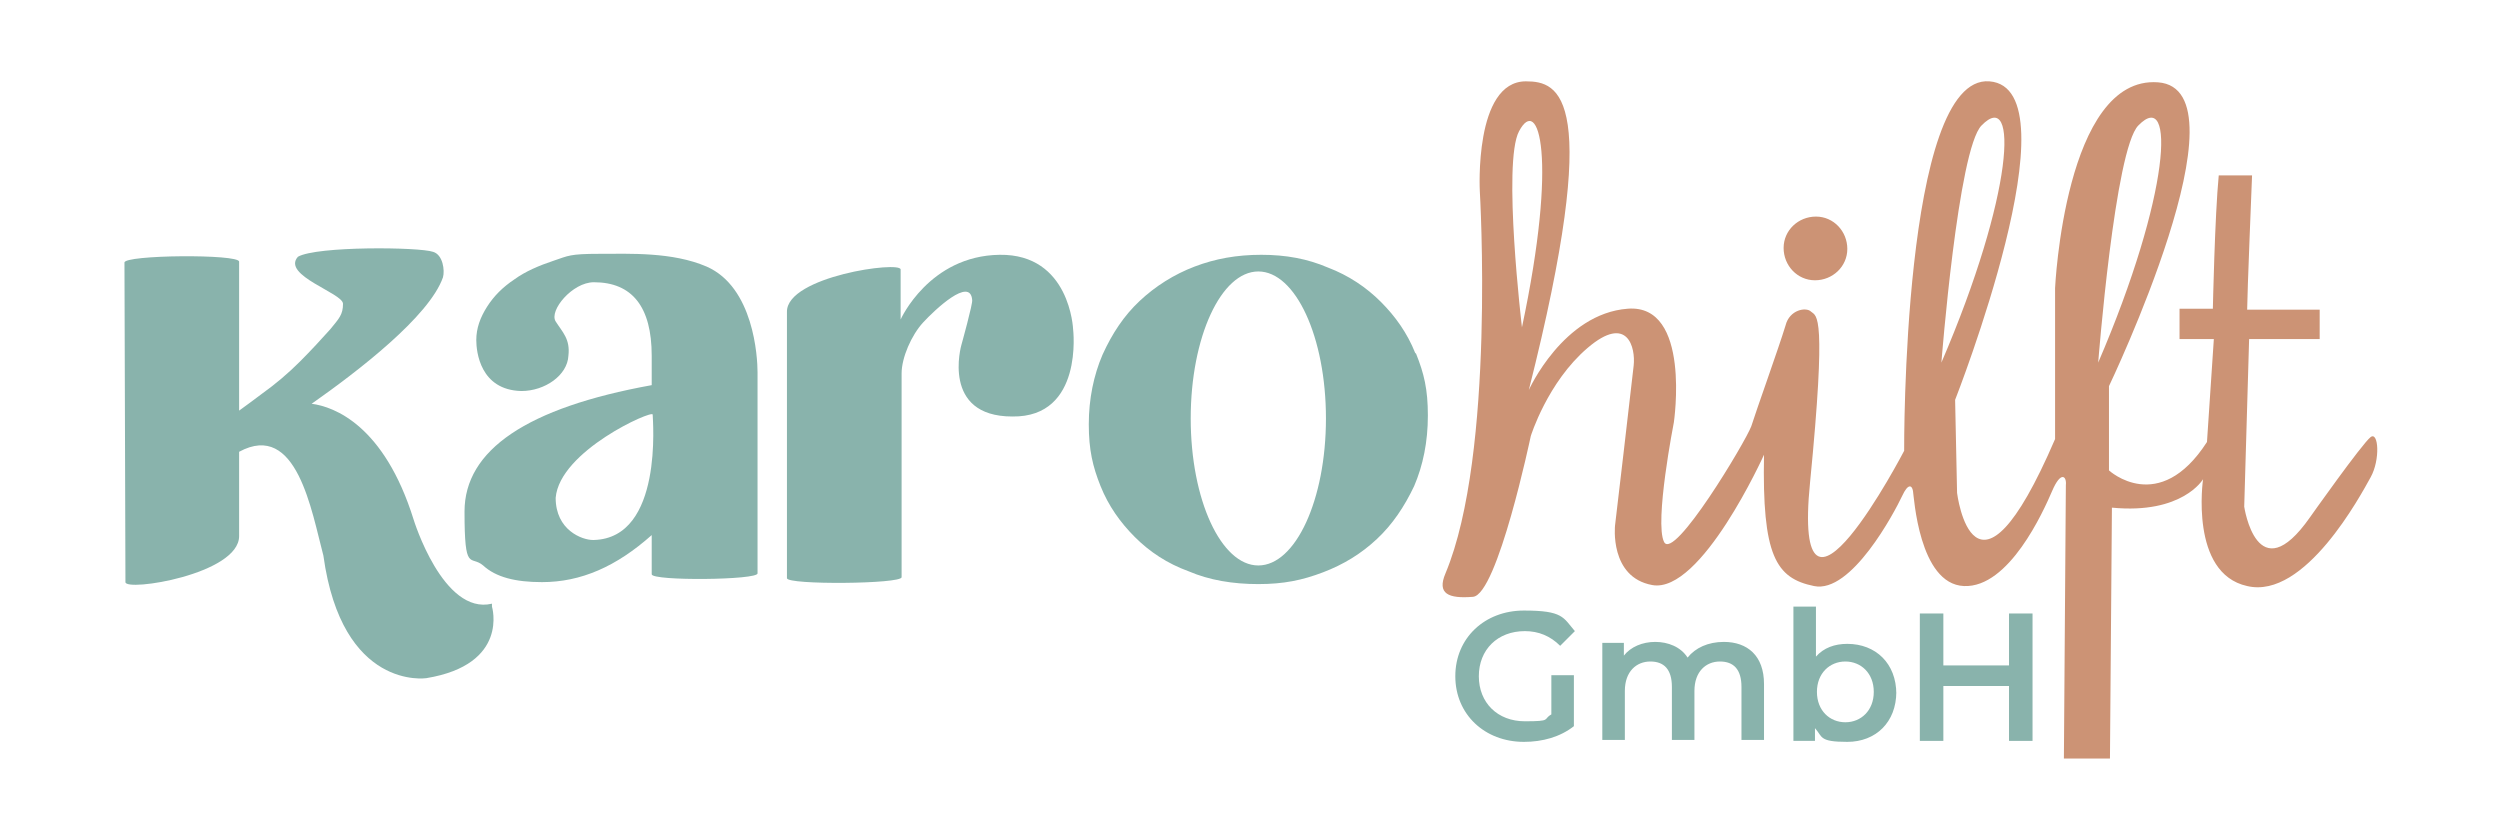
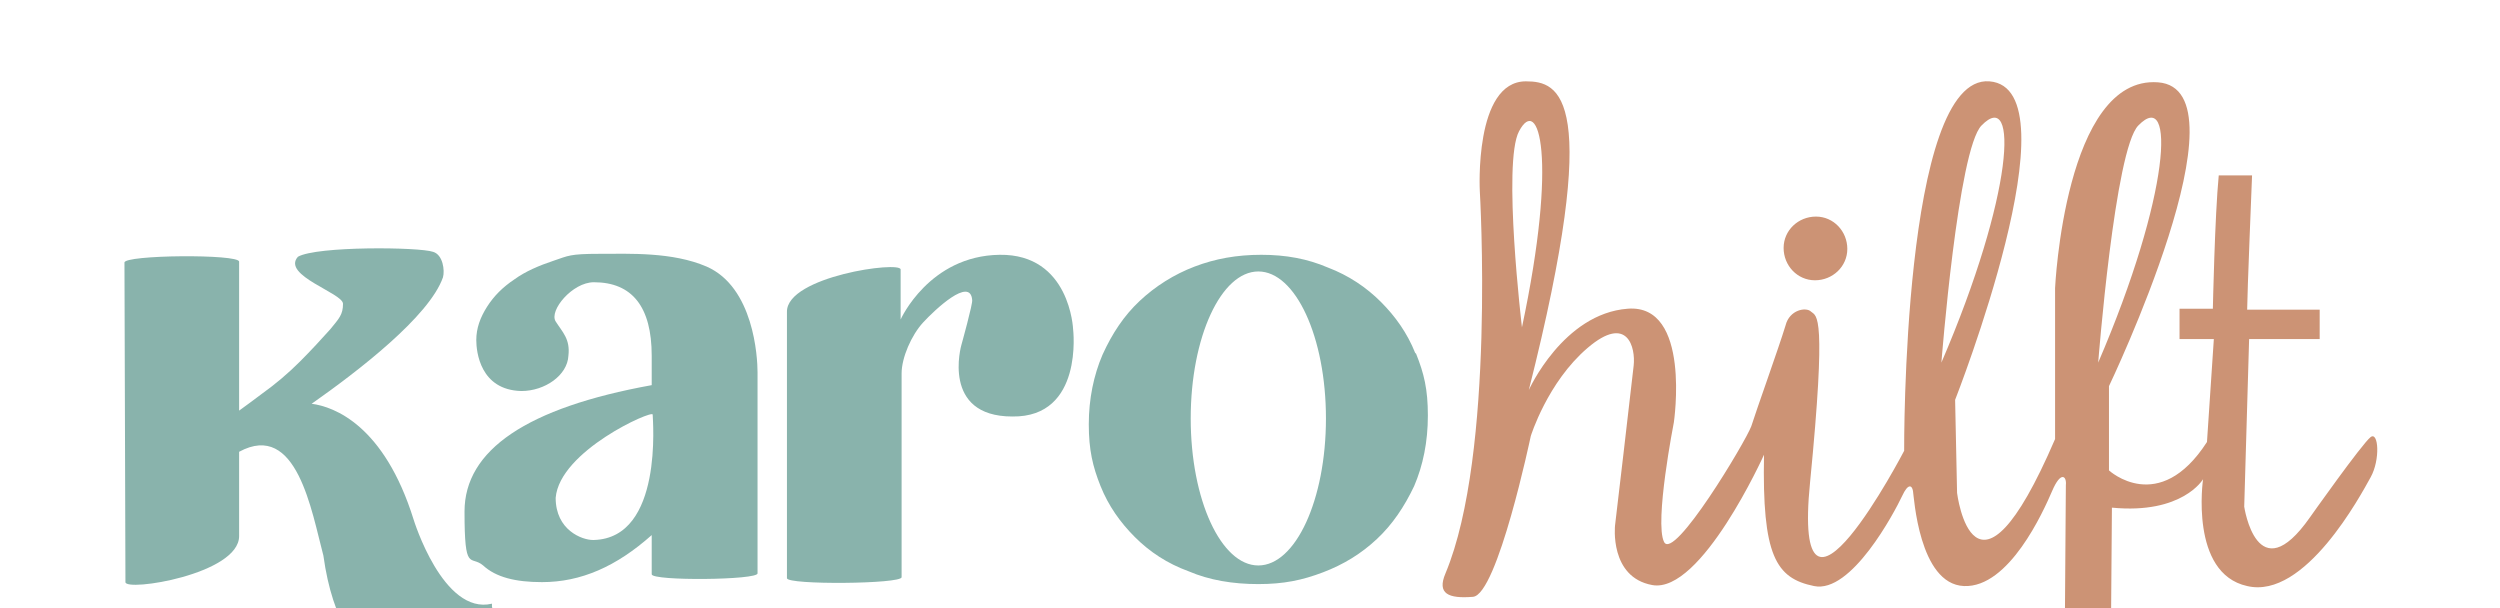
- <svg xmlns="http://www.w3.org/2000/svg" id="Ebene_1" version="1.1" viewBox="0 0 255.1 85">
+ <svg xmlns="http://www.w3.org/2000/svg" id="Ebene_1" version="1.1" viewBox="0 0 255.1 62">
  <defs>
    <style>
      .st0 {
        stroke: #e84928;
      }

      .st0, .st1 {
        fill: none;
        stroke-miterlimit: 10;
      }

      .st2 {
        fill: #cc9375;
      }

      .st1 {
        stroke: #010101;
        stroke-width: .5px;
      }

      .st3 {
        fill: #89b3ac;
      }
    </style>
  </defs>
  <g>
    <path class="st0" d="M88.3,27" />
    <path class="st1" d="M88.3,27" />
    <path class="st1" d="M88.3,27" />
    <path class="st1" d="M88.3,27" />
    <path class="st3" d="M144.4,36c-.8-2-2-3.7-3.5-5.2-1.5-1.5-3.3-2.7-5.4-3.5-2.1-.9-4.3-1.3-6.8-1.3s-4.7.4-6.8,1.2c-2.1.8-4,2-5.6,3.5-1.6,1.5-2.8,3.3-3.8,5.5-.9,2.1-1.4,4.5-1.4,7.1s.4,4.3,1.2,6.3c.8,2,2,3.7,3.5,5.2,1.5,1.5,3.3,2.7,5.5,3.5,2.1.9,4.5,1.3,7.1,1.3s4.5-.4,6.6-1.2c2.1-.8,3.9-1.9,5.5-3.4,1.6-1.5,2.8-3.3,3.8-5.4.9-2.1,1.4-4.5,1.4-7.2s-.4-4.3-1.2-6.3ZM128.4,57.7c-3.8,0-6.9-6.7-6.9-15s3.1-15,6.9-15,6.9,6.7,6.9,15-3.1,15-6.9,15Z" />
    <path class="st3" d="M91.9,27.5v5.1s2.9-6.5,10.1-6.6,7.5,7.6,7.5,7.6c0,0,1.1,9-6.2,8.9-7.3,0-5.2-7.3-5.2-7.3,0,0,1.2-4.3,1.1-4.6-.2-2.4-3.8,1-5,2.3-1.2,1.3-2.2,3.6-2.2,5.2s0,20.1,0,20.8-11.7.8-11.7.1,0-23.6,0-27.2,11.6-5.2,11.6-4.3Z" />
    <path class="st3" d="M77.3,38c0-1.6-.4-8.7-5.2-10.8-3.5-1.5-7.8-1.3-10.9-1.3s-3.2.2-4.7.7c-1.5.5-2.9,1.1-4,1.9-1.2.8-2.1,1.7-2.8,2.8-.7,1.1-1.1,2.2-1.1,3.4s.4,5.1,4.6,5.2c2.4,0,4.7-1.6,4.8-3.6.2-1.7-.6-2.4-1.3-3.5-.7-1.1,1.7-4,3.9-4,3.9,0,5.9,2.5,5.9,7.5v3c-12.7,2.3-19.1,6.6-19.1,12.9s.6,4.4,1.9,5.5c1.3,1.2,3.3,1.7,6,1.7,4,0,7.6-1.6,11.2-4.8,0,2.3,0,3.8,0,4,0,.7,10.9.6,10.8-.1,0-.7,0-19.3,0-20.8ZM60.5,55.1c-1.1,0-3.8-1-3.8-4.3.4-4.8,9.9-9,9.9-8.5s1.1,12.6-6,12.8Z" />
    <path class="st3" d="M50.2,61.6c-5,1.2-8-8.6-8-8.6-3-9.6-8.1-11.5-10.4-11.8,4.7-3.3,12-8.9,13.4-12.9.2-.7,0-2.3-1-2.6-1.4-.5-11.9-.6-13.8.5-1.7,1.9,4.6,3.7,4.6,4.8s-.4,1.5-1.3,2.6c-.9,1-1.9,2.1-3.1,3.3-1.2,1.2-2.5,2.3-3.9,3.3-.8.6-1.6,1.2-2.3,1.7,0-7.2,0-14.8,0-15.2,0-.8-11.8-.7-11.7.1,0,.8.1,31.6.1,32.6s11.6-.8,11.6-4.7,0-4.7,0-8.6c5.9-3.2,7.4,6.1,8.6,10.6,1.9,13.8,10.5,12.5,10.5,12.5,8.5-1.4,6.7-7.3,6.7-7.3Z" />
    <g>
      <path class="st2" d="M185.2,28.6c1.8,0,3.3-1.4,3.3-3.2,0-1.8-1.4-3.3-3.2-3.3-1.8,0-3.3,1.4-3.3,3.2,0,1.8,1.4,3.3,3.2,3.3Z" />
      <path class="st2" d="M241.9,44.6c-.9.7-6.2,8.2-6.2,8.2-5.4,7.7-6.7-1.1-6.7-1.1l.5-17.1h7.2c0,0,0-3,0-3h-7.4c0-1.4.5-13.7.5-13.7h-3.4c-.4,4.1-.6,13.6-.6,13.6h-3.4s0,3.1,0,3.1h3.5s-.7,10.5-.7,10.5c-4.9,7.6-10,2.9-10,2.9v-8.6c0,0,14.5-30.3,5-31-9.5-.7-10.5,21-10.5,21v15.4c-8.3,19.3-10,5.5-10,5.5l-.2-9.5s12.5-31.8,3.5-32.5c-8.9-.7-8.7,37.7-8.7,37.7,0,0-11.5,22.1-9.6,3.2,1.7-17.3.7-16.9.1-17.4-.5-.5-2.2-.2-2.6,1.4-.7,2.3-3,8.7-3.5,10.3-.6,1.6-7.9,13.8-8.9,11.8-1-2,1-12.2,1-12.2,0,0,1.8-12.1-4.7-11.6-6.6.5-10.1,8.3-10.1,8.3,7.6-30.1,3.1-31.5-.3-31.5-5.3,0-4.7,11.2-4.7,11.2,0,0,1.6,26.8-3.5,39-.9,2.1.3,2.6,2.8,2.4,2.5-.2,5.9-16.4,5.9-16.4,0,0,1.7-5.5,5.8-9,4.1-3.5,4.9,0,4.7,1.8-.2,1.9-1.9,16.3-1.9,16.3,0,0-.6,5.3,3.8,6.1,5,.9,11.4-13.3,11.4-13.3-.2,10.3,1.2,12.6,5.1,13.4,3.8.8,8.2-7.5,9-9.2.6-1.3,1-1.1,1.1-.5.1.5.6,9.5,5.2,9.7s8.1-7.6,9-9.7c.9-2.1,1.5-1.5,1.4-.6,0,.8-.2,27.9-.2,27.9h4.7s.2-25.6.2-25.6c7.2.7,9.3-2.9,9.3-2.9,0,0-1.4,9.6,4.5,10.9,5.9,1.4,11.6-9.3,12.6-11.1,1-1.8.8-4.7,0-4.1ZM155,13.4c2-3.8,4,2.6.3,20,0,0-2-16.8-.3-20ZM198.1,37s1.7-21.8,4.1-24.2c3.8-3.9,3.3,7-4.1,24.2ZM218.2,12.8c3.8-3.9,3.3,7-4.1,24.2,0,0,1.7-21.8,4.1-24.2Z" />
    </g>
  </g>
-   <g>
-     <path class="st3" d="M158.3,68.9h2.3v5.2c-1.4,1.1-3.2,1.6-5.1,1.6-4,0-7-2.8-7-6.7s3-6.7,7-6.7,4,.7,5.2,2.1l-1.5,1.5c-1-1-2.2-1.5-3.6-1.5-2.8,0-4.7,1.9-4.7,4.6s1.9,4.6,4.7,4.6,1.8-.2,2.7-.7v-4Z" />
-     <path class="st3" d="M180,69.8v5.7h-2.3v-5.4c0-1.8-.8-2.6-2.2-2.6s-2.6,1-2.6,3v5h-2.3v-5.4c0-1.8-.8-2.6-2.2-2.6s-2.6,1-2.6,3v5h-2.3v-9.9h2.2v1.3c.7-.9,1.9-1.4,3.2-1.4s2.6.5,3.3,1.6c.8-1,2.1-1.6,3.7-1.6,2.4,0,4.1,1.4,4.1,4.3Z" />
-     <path class="st3" d="M193.5,70.6c0,3.1-2.1,5.1-5,5.1s-2.5-.5-3.3-1.4v1.3h-2.2v-13.7h2.3v5.1c.8-.9,1.9-1.3,3.2-1.3,2.9,0,5,2,5,5.1ZM191.2,70.6c0-1.9-1.3-3.1-2.9-3.1s-2.9,1.2-2.9,3.1,1.3,3.1,2.9,3.1,2.9-1.2,2.9-3.1Z" />
-     <path class="st3" d="M207.4,62.6v13h-2.4v-5.6h-6.7v5.6h-2.4v-13h2.4v5.3h6.7v-5.3h2.4Z" />
-   </g>
</svg>
